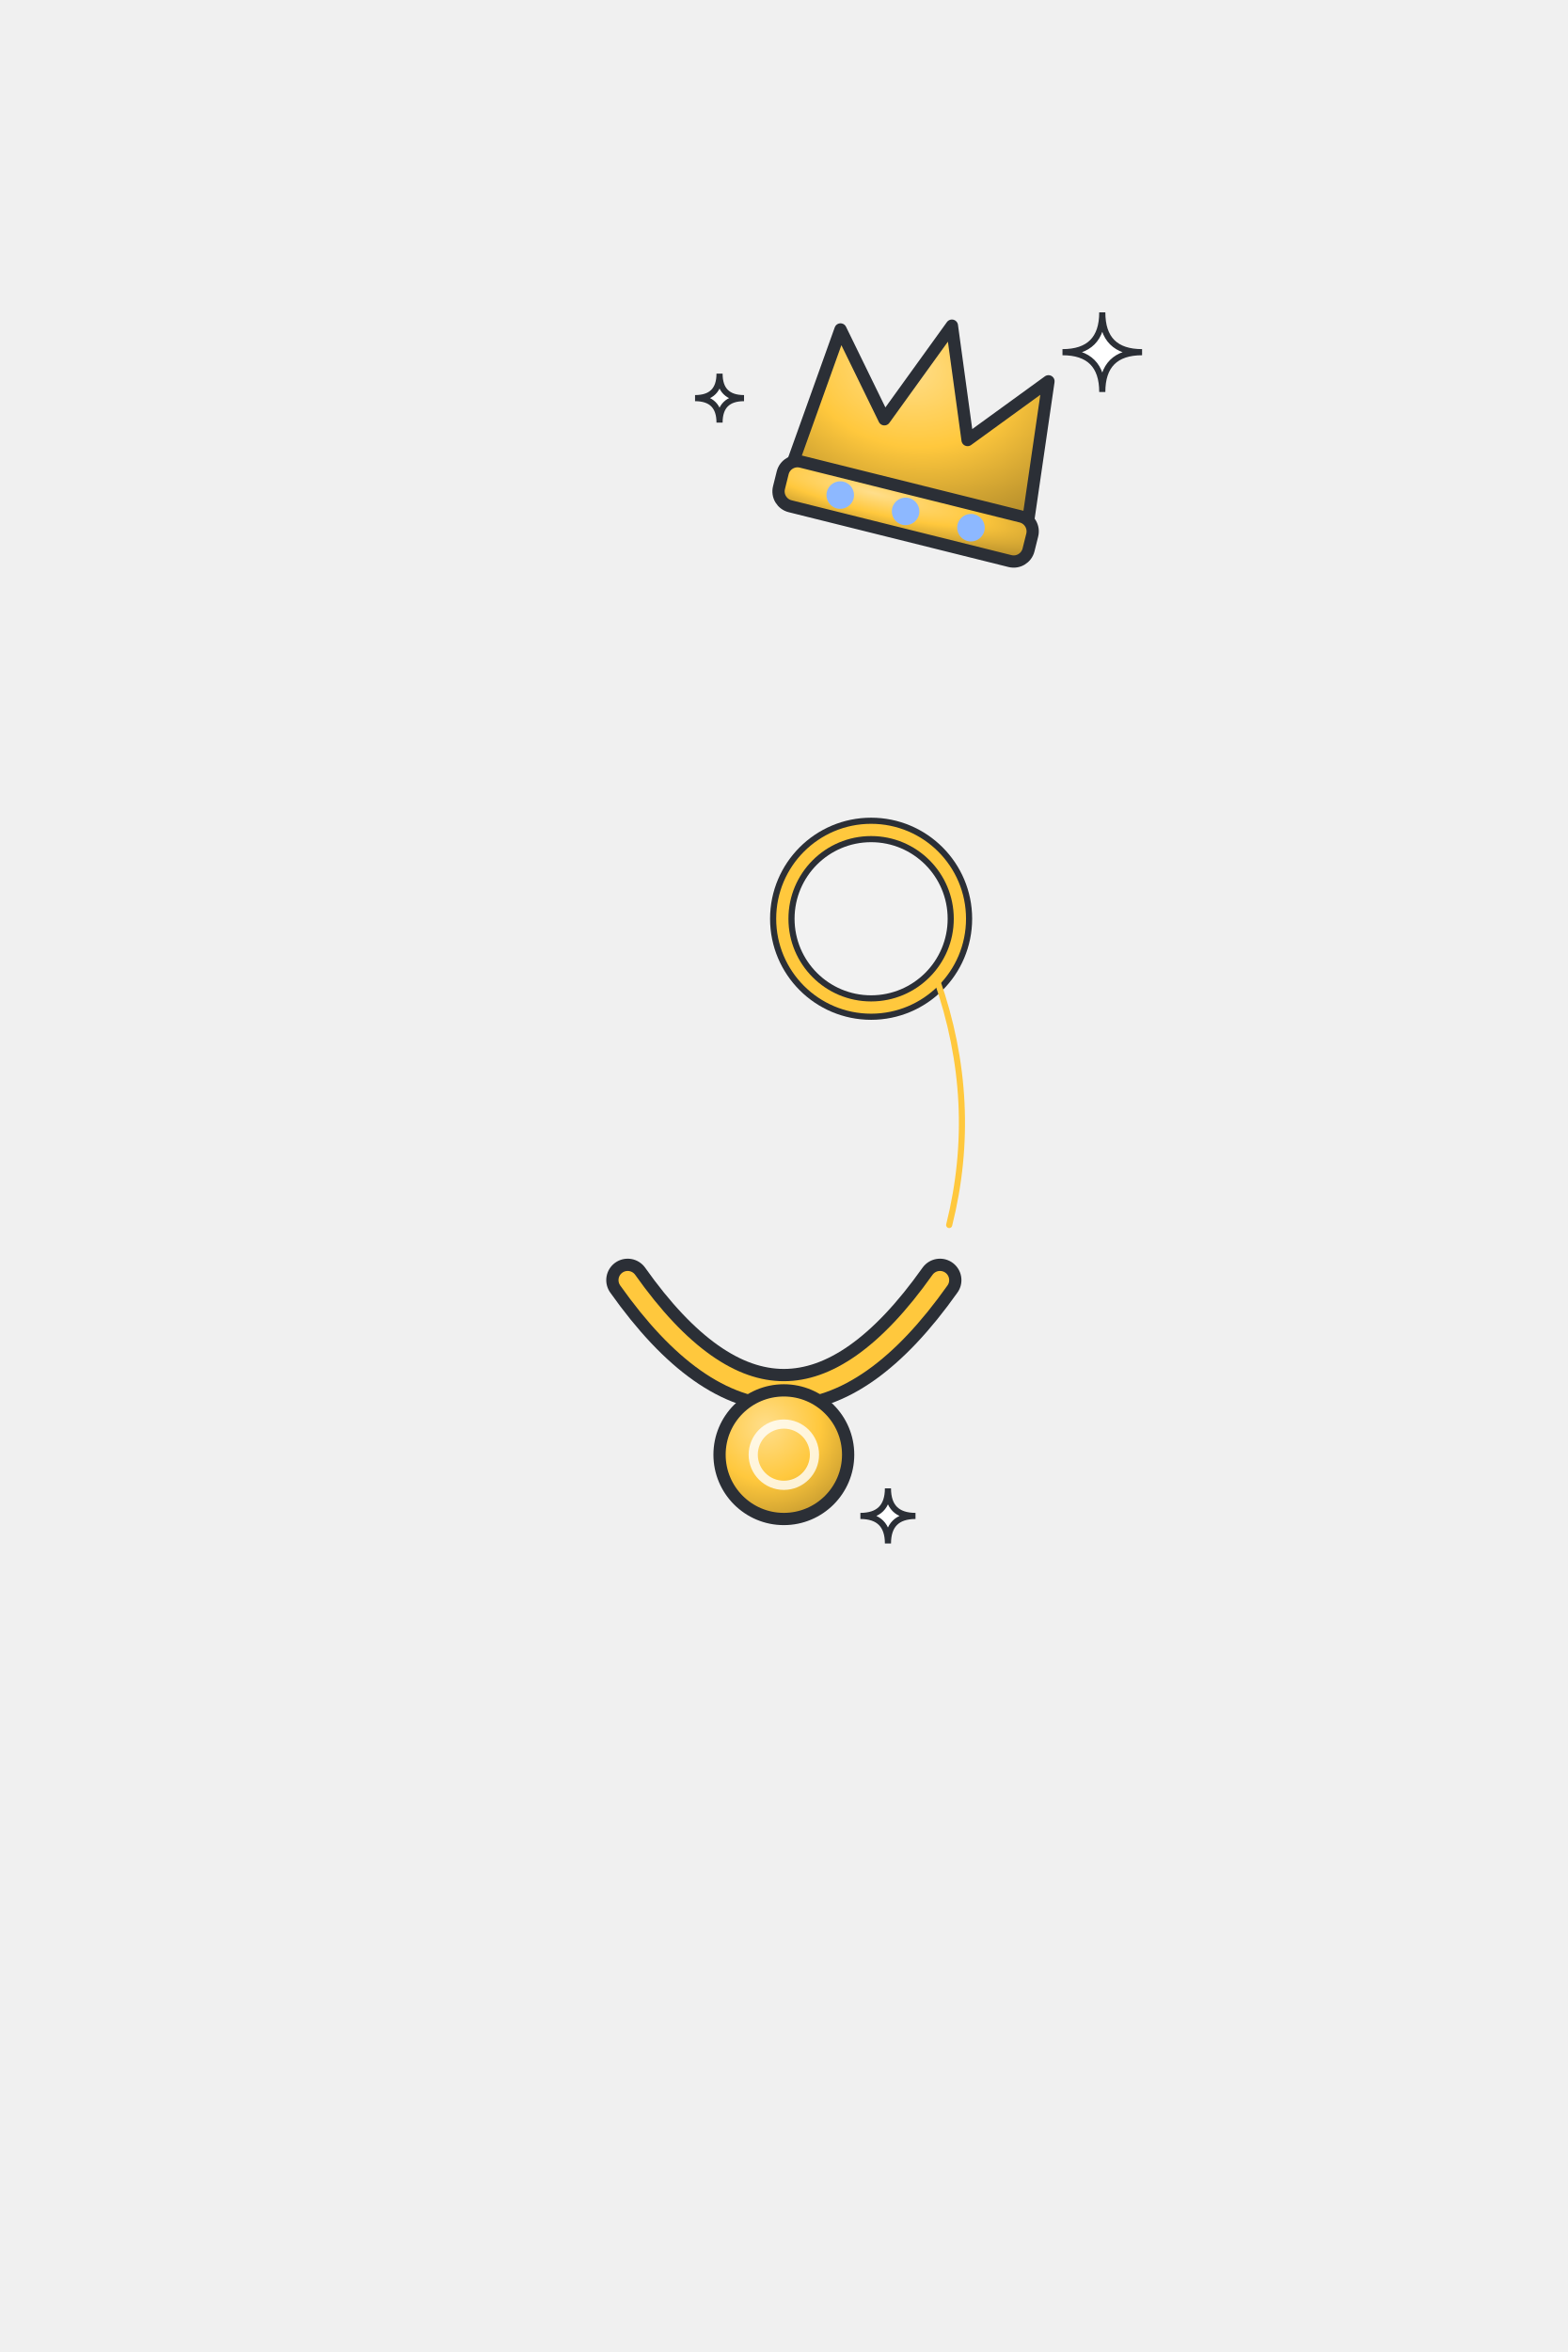
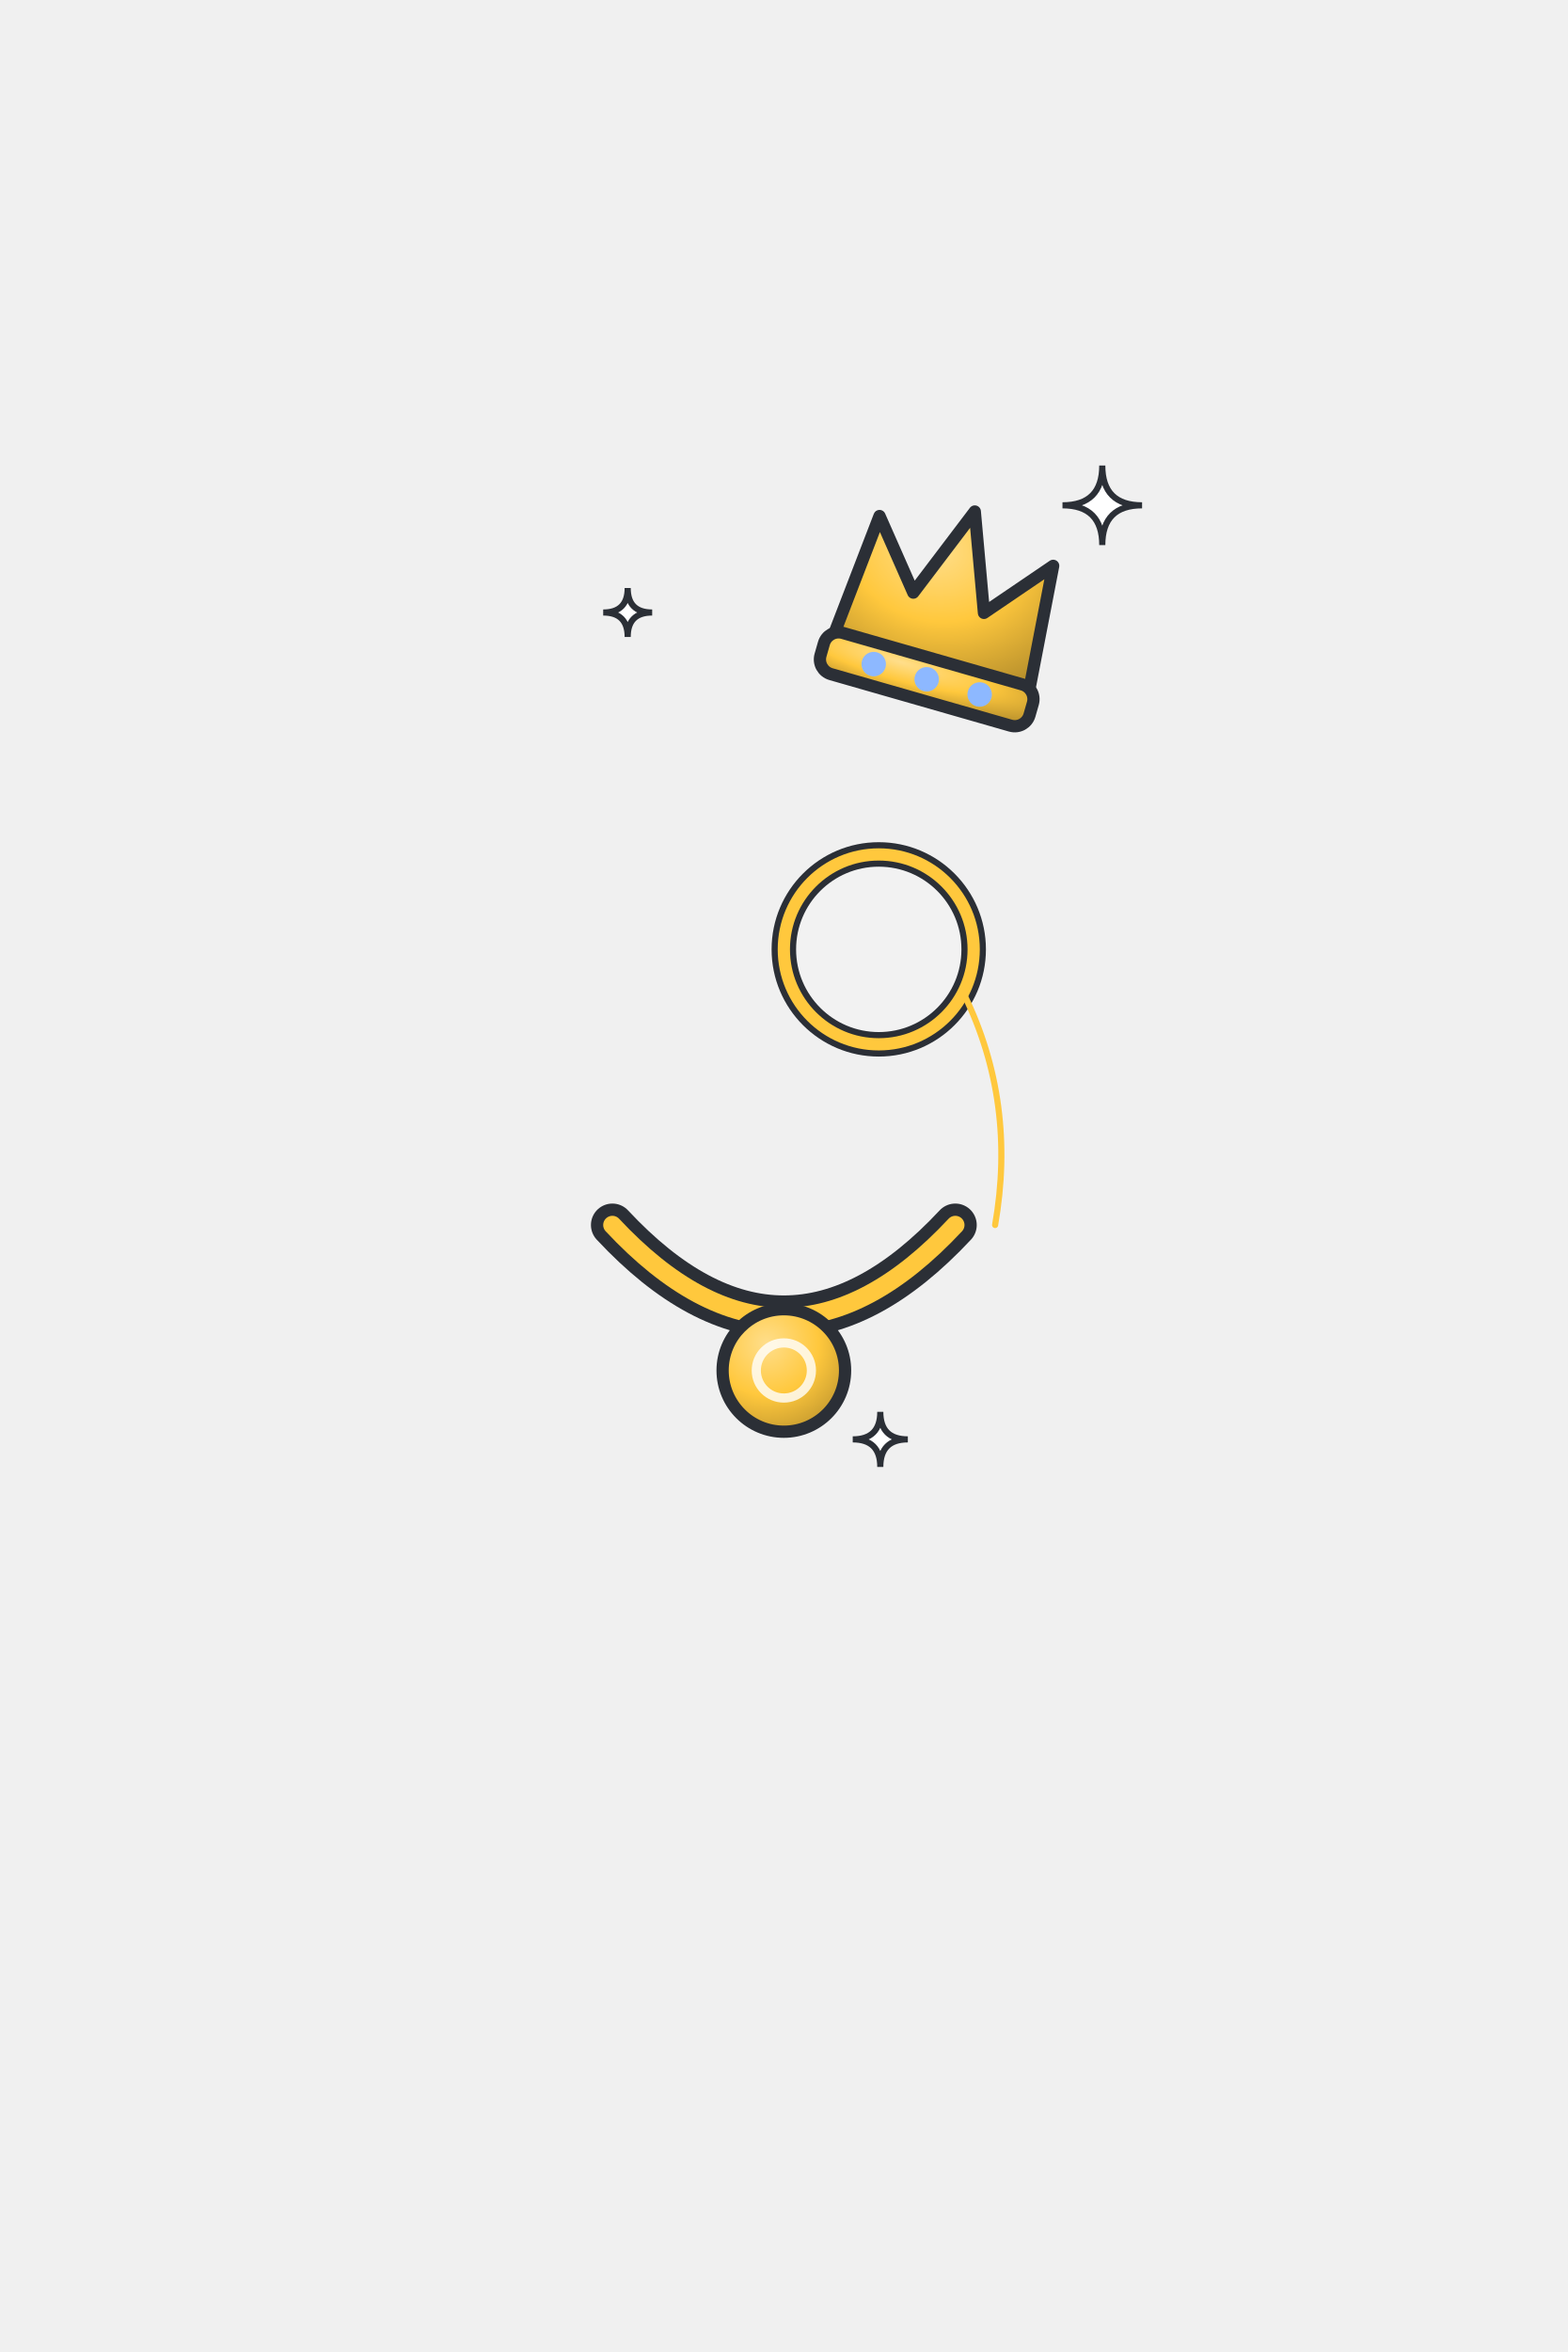
<svg xmlns="http://www.w3.org/2000/svg" width="1024" height="1536" viewBox="0 0 1024 1536">
  <defs>
    <filter id="soft" x="-50%" y="-50%" width="200%" height="200%">
      <feGaussianBlur stdDeviation="14" />
    </filter>
    <filter id="glow" x="-50%" y="-50%" width="200%" height="200%">
      <feGaussianBlur stdDeviation="30" />
    </filter>
    <radialGradient id="ballFFC83D" cx="0.36" cy="0.28" r="0.85">
      <stop offset="0" stop-color="#FFDE8B" />
      <stop offset="0.5" stop-color="#FFC83D" />
      <stop offset="1" stop-color="#B8902C" />
    </radialGradient>
  </defs>
-   <g transform="rotate(14 600 300)">
-     <path d="M520,330 L530,230 L572,280 L600,210 L628,280 L670,230 L680,330 Z" fill="url(#ballFFC83D)" stroke="#2B2F36" stroke-width="8" stroke-linejoin="round" />
-     <rect x="516" y="320" width="168" height="30" rx="10" fill="url(#ballFFC83D)" stroke="#2B2F36" stroke-width="8" />
-     <circle cx="556" cy="335" r="9" fill="#8DB8FF" />
-     <circle cx="600" cy="335" r="9" fill="#8DB8FF" />
-     <circle cx="644" cy="335" r="9" fill="#8DB8FF" />
+   <g transform="rotate(16 610 420)">
+     <path d="M545,440 L553,350 L588,392 L612,330 L636,392 L671,350 L679,440 Z" fill="url(#ballFFC83D)" stroke="#2B2F36" stroke-width="8" stroke-linejoin="round" />
+     <rect x="541" y="430" width="142" height="28" rx="10" fill="url(#ballFFC83D)" stroke="#2B2F36" stroke-width="8" />
+     <circle cx="576" cy="444" r="8" fill="#8DB8FF" />
+     <circle cx="612" cy="444" r="8" fill="#8DB8FF" />
+     <circle cx="648" cy="444" r="8" fill="#8DB8FF" />
  </g>
-   <circle cx="569" cy="600" r="58" fill="#FFF" fill-opacity="0.12" stroke="#2B2F36" stroke-width="16" />
-   <circle cx="569" cy="600" r="58" fill="none" stroke="#FFC83D" stroke-width="8" />
-   <path d="M612,640 Q640,720 620,800" fill="none" stroke="#FFC83D" stroke-width="4" stroke-linecap="round" stroke-linejoin="round" />
-   <path d="M410,836 Q512,980 614,836" fill="none" stroke="#2B2F36" stroke-width="28" stroke-linecap="round" stroke-linejoin="round" />
-   <path d="M410,836 Q512,980 614,836" fill="none" stroke="#FFC83D" stroke-width="12" stroke-linecap="round" stroke-linejoin="round" />
-   <circle cx="512" cy="950" r="42" fill="url(#ballFFC83D)" stroke="#2B2F36" stroke-width="8" />
-   <circle cx="512" cy="950" r="20" fill="none" stroke="#FFF" stroke-width="6" opacity="0.8" />
-   <path d="M720,204 Q720,230 746,230 Q720,230 720,256 Q720,230 694,230 Q720,230 720,204 Z" fill="#FFF" stroke="#2B2F36" stroke-width="4" />
-   <path d="M470,244 Q470,260 486,260 Q470,260 470,276 Q470,260 454,260 Q470,260 470,244 Z" fill="#FFF" stroke="#2B2F36" stroke-width="4" />
-   <path d="M580,972 Q580,990 598,990 Q580,990 580,1008 Q580,990 562,990 Q580,990 580,972 Z" fill="#FFF" stroke="#2B2F36" stroke-width="4" />
+   <circle cx="574" cy="620" r="62" fill="#FFF" fill-opacity="0.12" stroke="#2B2F36" stroke-width="16" />
+   <circle cx="574" cy="620" r="62" fill="none" stroke="#FFC83D" stroke-width="8" />
+   <path d="M630,650 Q664,720 650,800" fill="none" stroke="#FFC83D" stroke-width="4" stroke-linecap="round" stroke-linejoin="round" />
+   <path d="M400,800 Q512,920 624,800" fill="none" stroke="#2B2F36" stroke-width="28" stroke-linecap="round" stroke-linejoin="round" />
+   <path d="M400,800 Q512,920 624,800" fill="none" stroke="#FFC83D" stroke-width="12" stroke-linecap="round" stroke-linejoin="round" />
+   <circle cx="512" cy="895" r="40" fill="url(#ballFFC83D)" stroke="#2B2F36" stroke-width="8" />
+   <circle cx="512" cy="895" r="18" fill="none" stroke="#FFF" stroke-width="6" opacity="0.8" />
+   <path d="M720,304 Q720,330 746,330 Q720,330 720,356 Q720,330 694,330 Q720,330 720,304 Z" fill="#FFF" stroke="#2B2F36" stroke-width="4" />
+   <path d="M410,384 Q410,400 426,400 Q410,400 410,416 Q410,400 394,400 Q410,400 410,384 Z" fill="#FFF" stroke="#2B2F36" stroke-width="4" />
+   <path d="M575,922 Q575,940 593,940 Q575,940 575,958 Q575,940 557,940 Q575,940 575,922 Z" fill="#FFF" stroke="#2B2F36" stroke-width="4" />
</svg>
